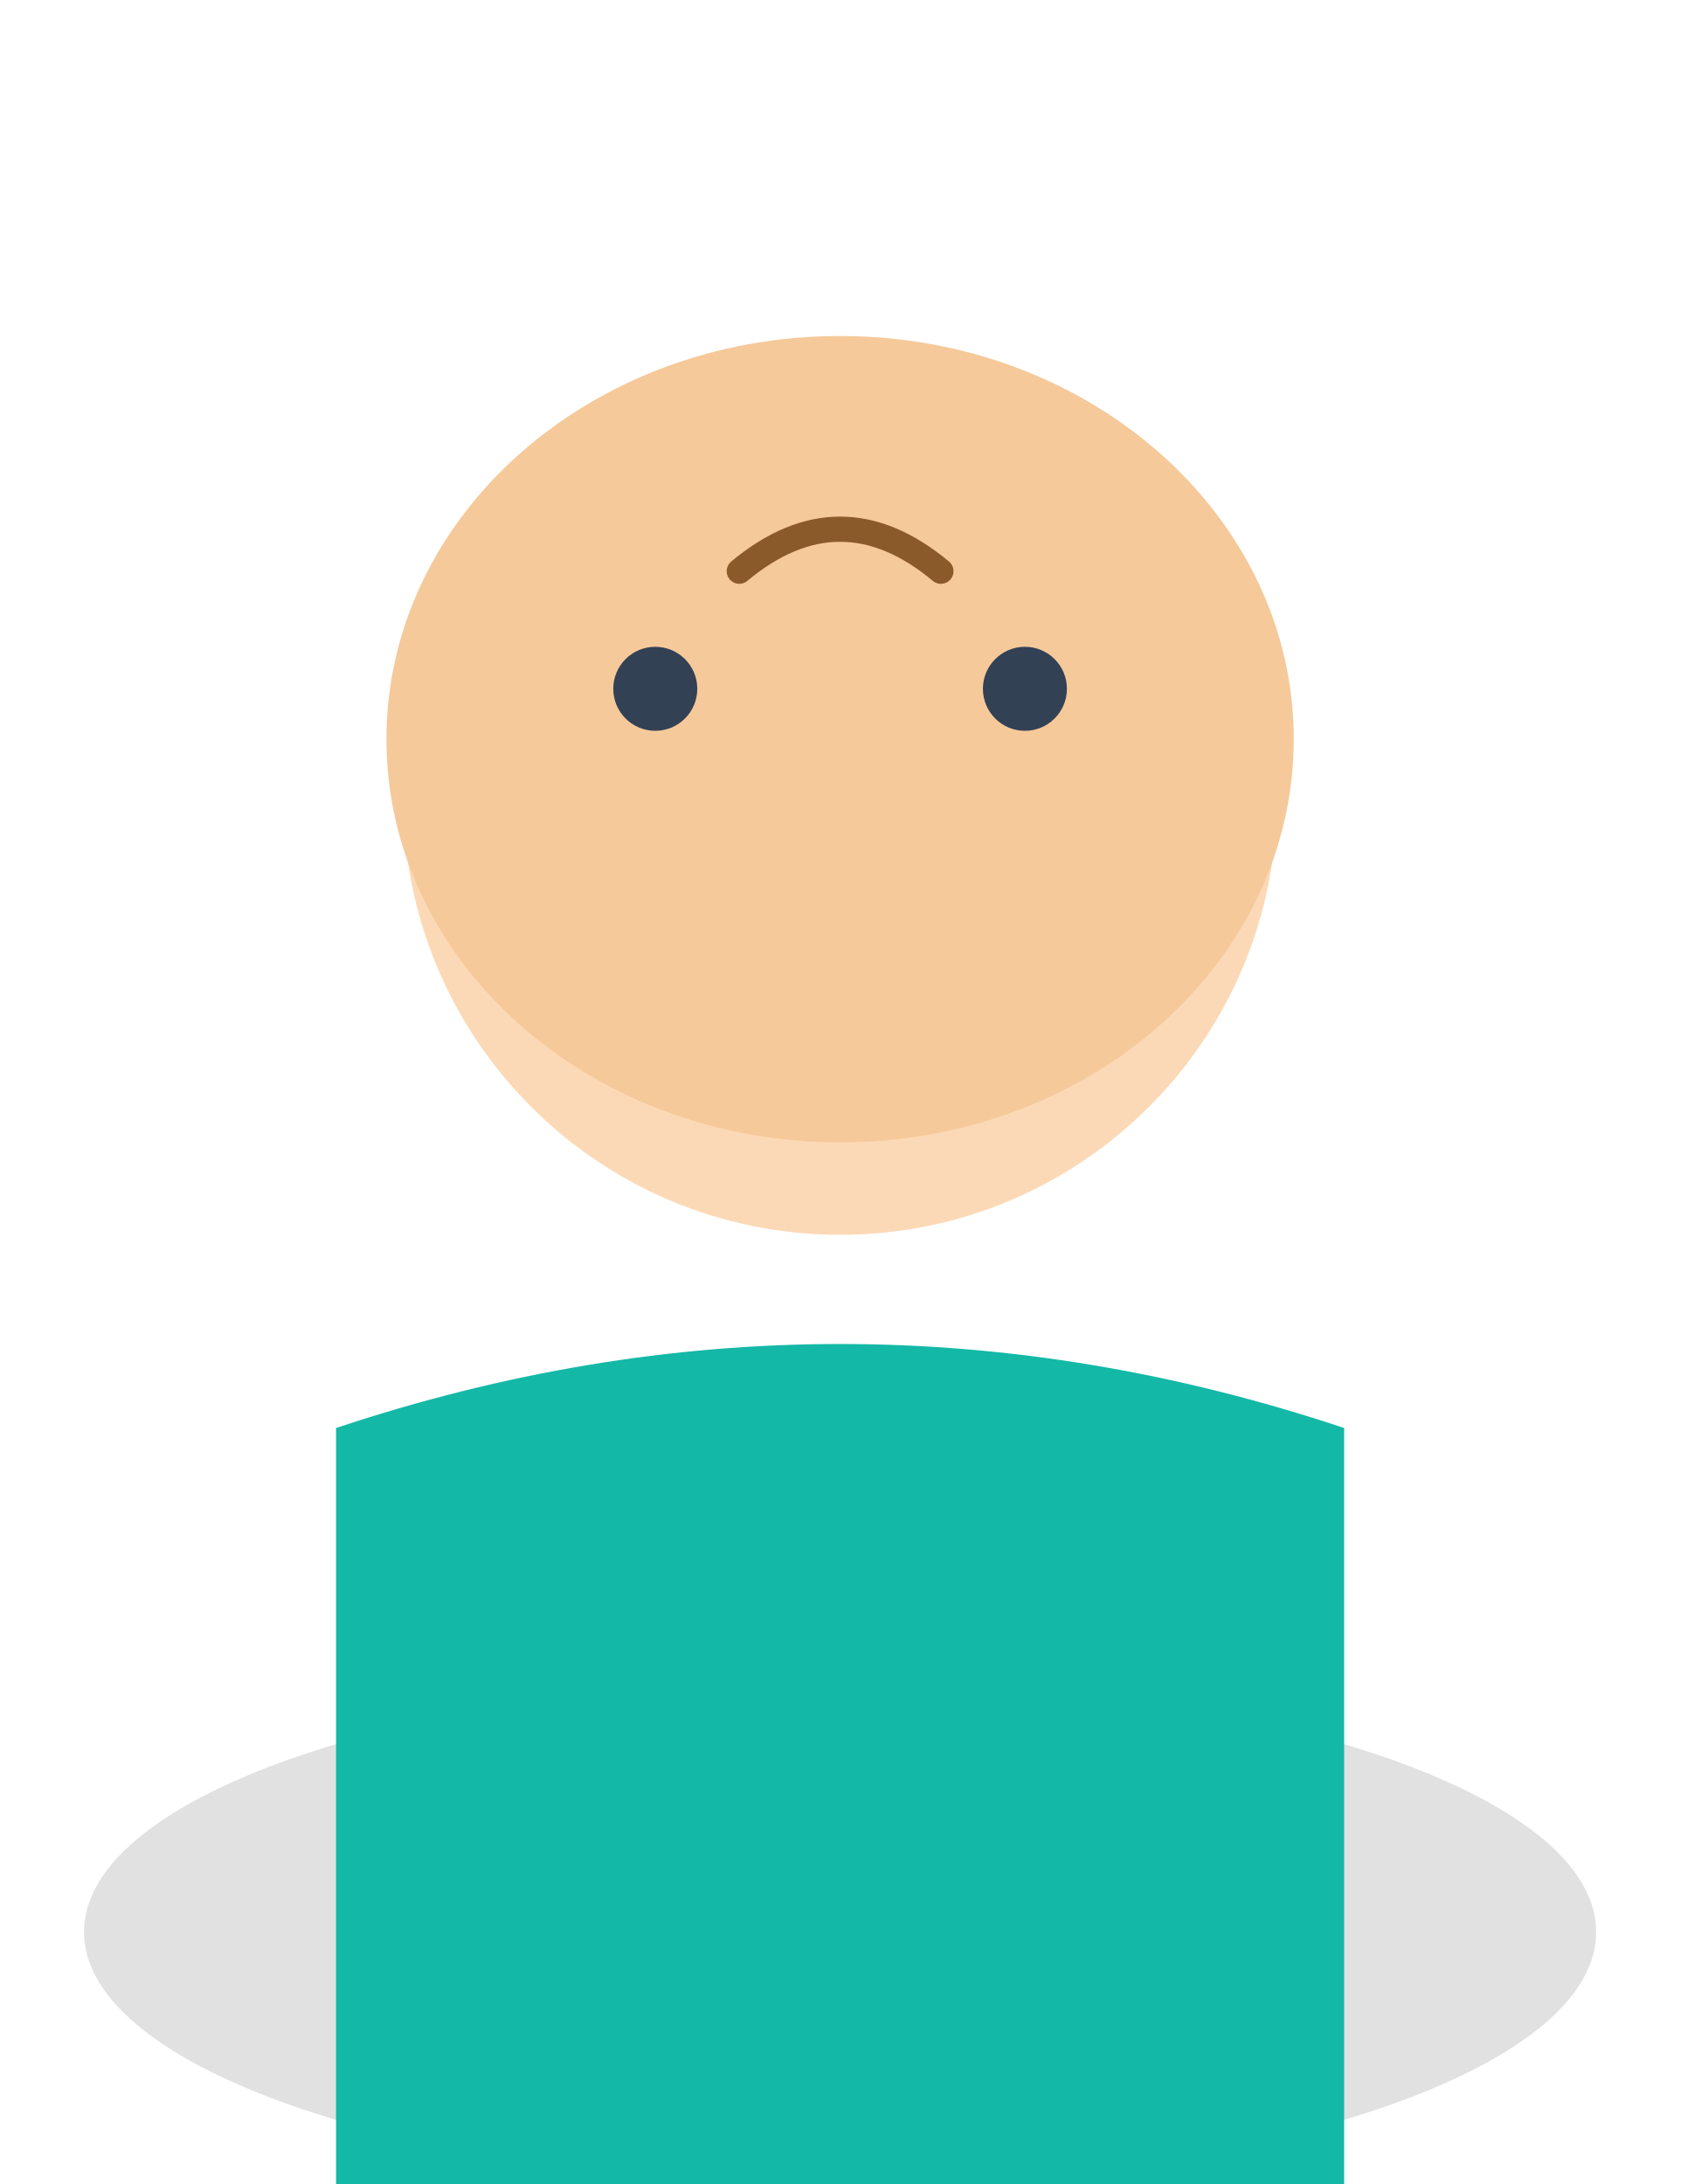
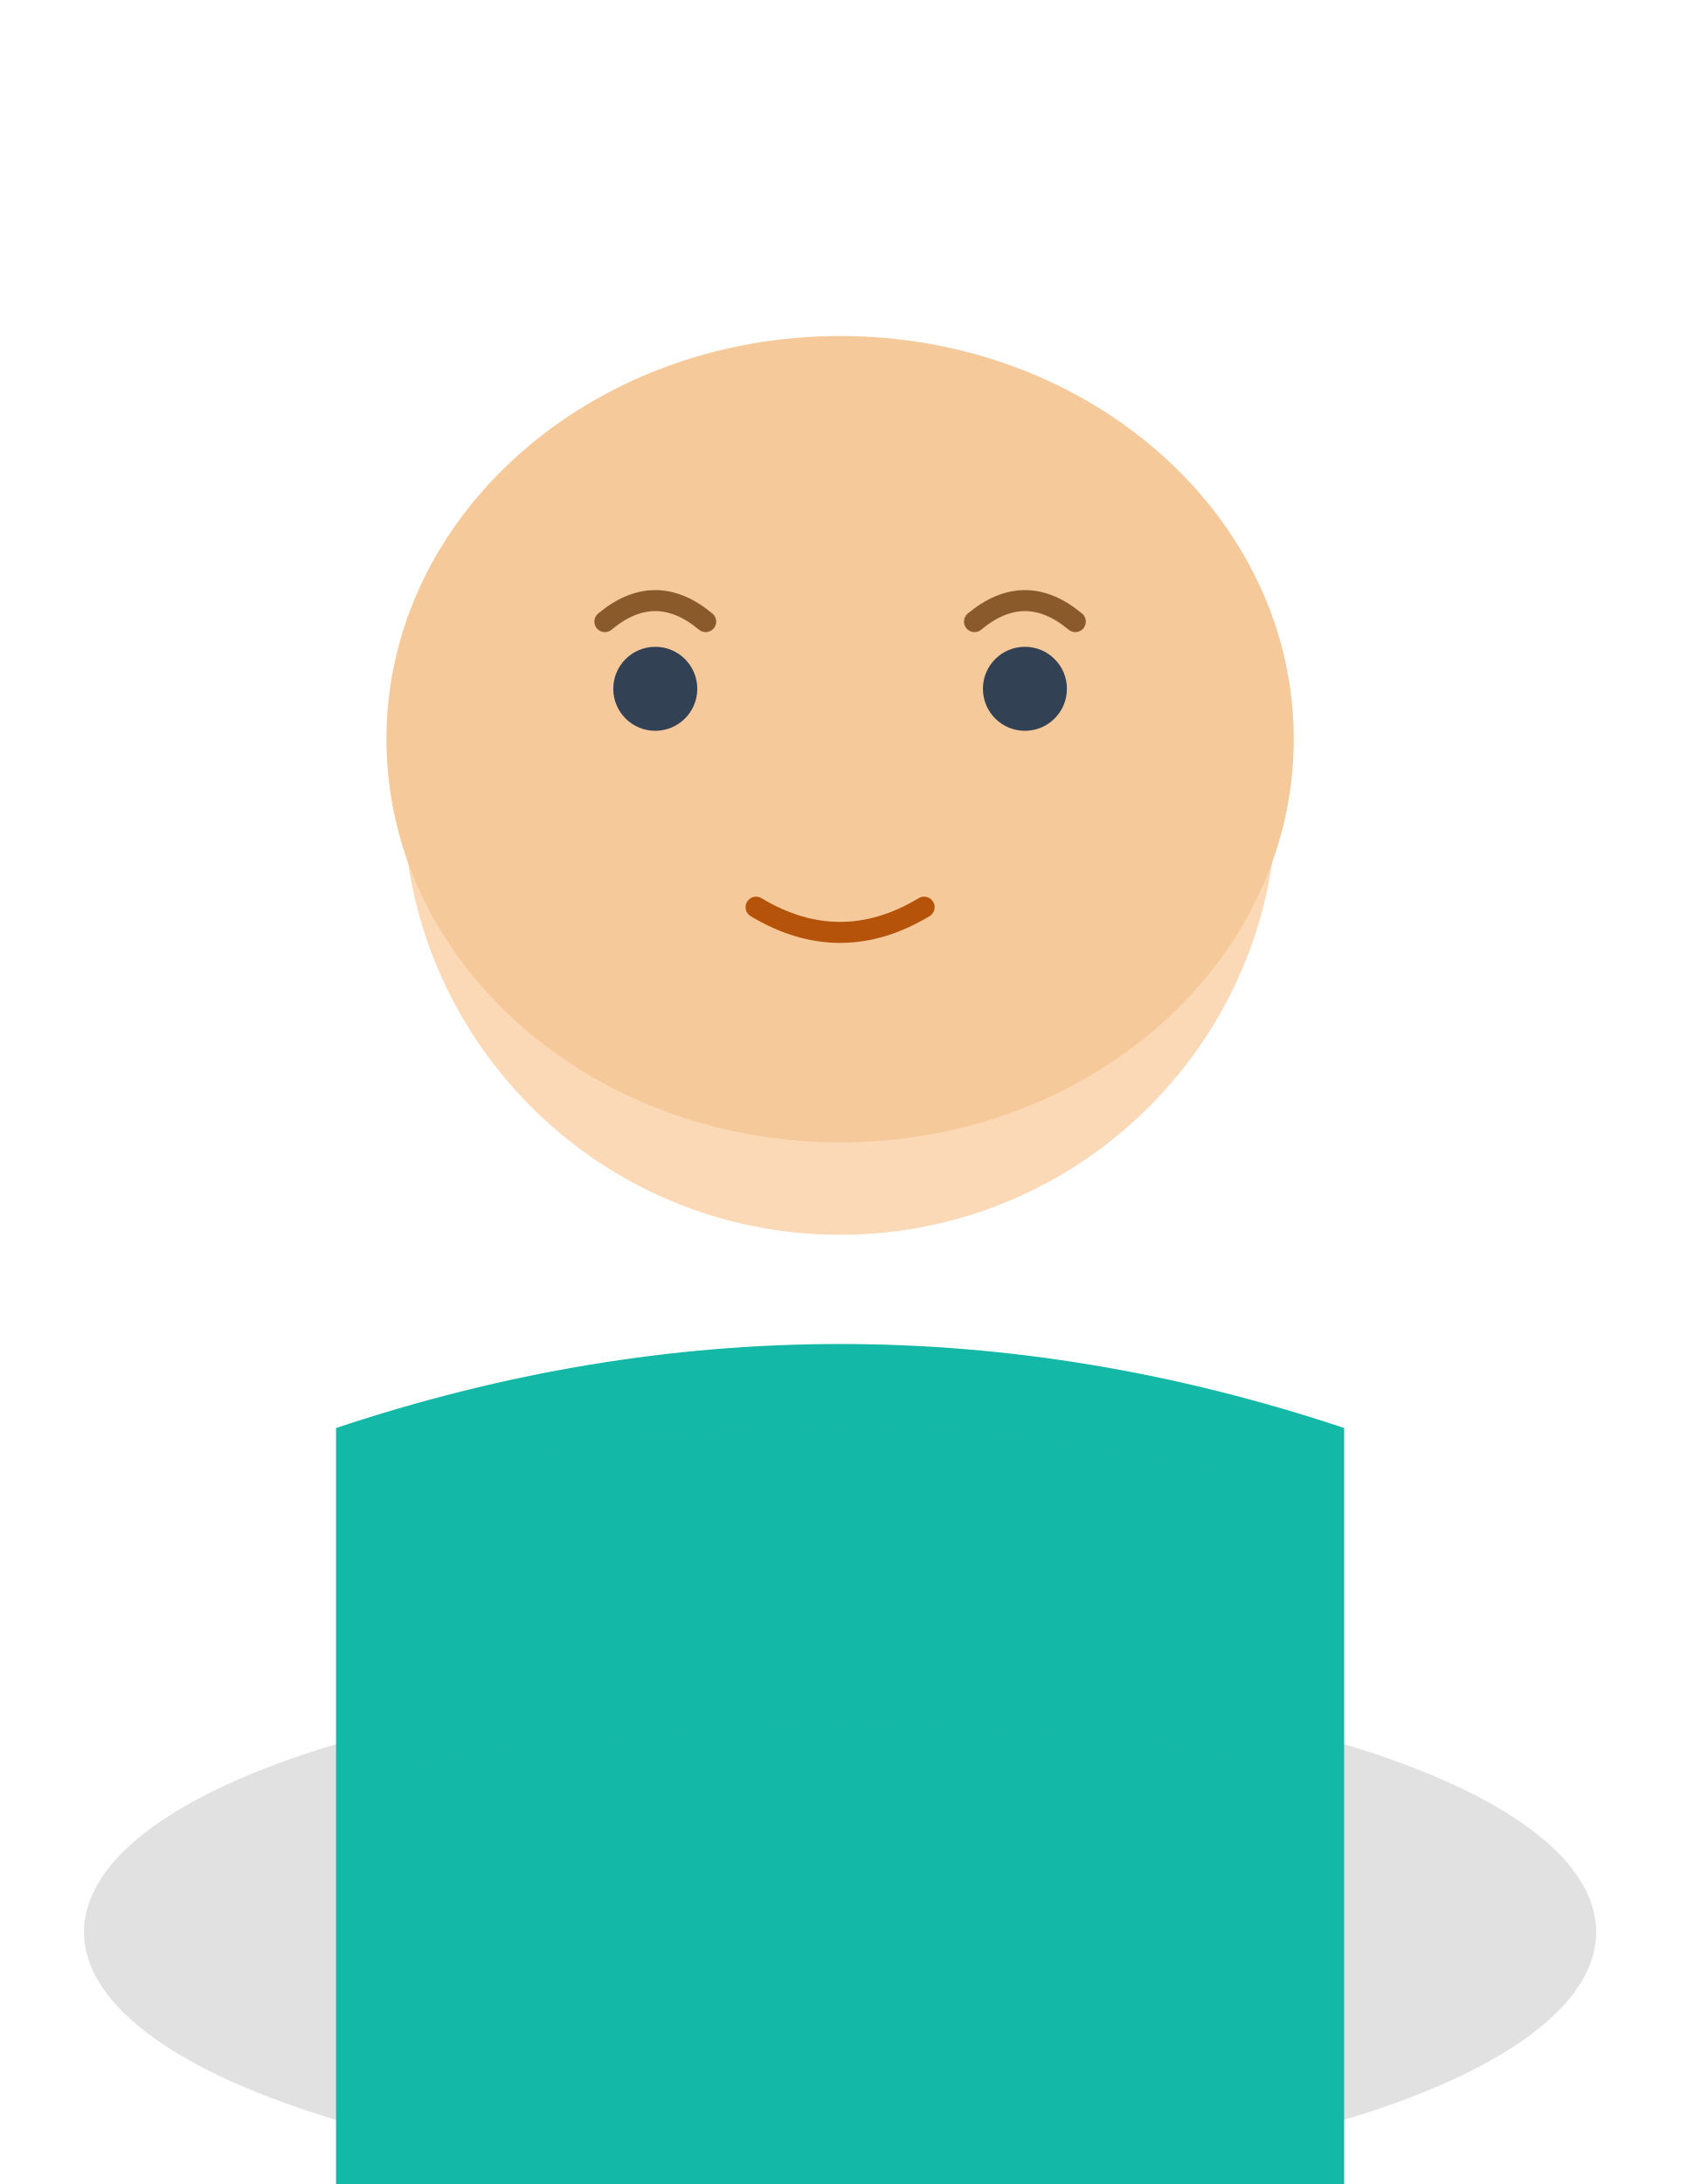
<svg xmlns="http://www.w3.org/2000/svg" viewBox="0 0 200 260" role="img" aria-label="default avatar">
  <ellipse cx="100" cy="230" rx="90" ry="30" fill="#000" opacity="0.12" />
  <path d="M40,260 L40,170 Q100,150 160,170 L160,260 Z" fill="#14b8a6" />
  <path d="M55,175 Q100,165 145,175 L150,210 Q100,200 50,210 Z" fill="#14b8a6" opacity="0.85" />
  <circle cx="100" cy="95" r="52" fill="#fcd9b6" />
  <ellipse cx="100" cy="88" rx="54" ry="48" fill="#f5c99a" />
  <circle cx="78" cy="82" r="5" fill="#334155" />
  <circle cx="122" cy="82" r="5" fill="#334155" />
-   <path d="M88,68 Q100,58 112,68" stroke="#8b5a2b" stroke-width="3" fill="none" stroke-linecap="round" />
+   <path d="M72,74 Q78,69 84,74" stroke="#8b5a2b" stroke-width="2.5" fill="none" stroke-linecap="round" />
+   <path d="M116,74 Q122,69 128,74" stroke="#8b5a2b" stroke-width="2.5" fill="none" stroke-linecap="round" />
+   <path d="M90,108 Q100,114 110,108" stroke="#b45309" stroke-width="2.5" fill="none" stroke-linecap="round" />
  <ellipse id="mouth-anchor" cx="100" cy="112" rx="0" ry="0" fill="none" />
</svg>
